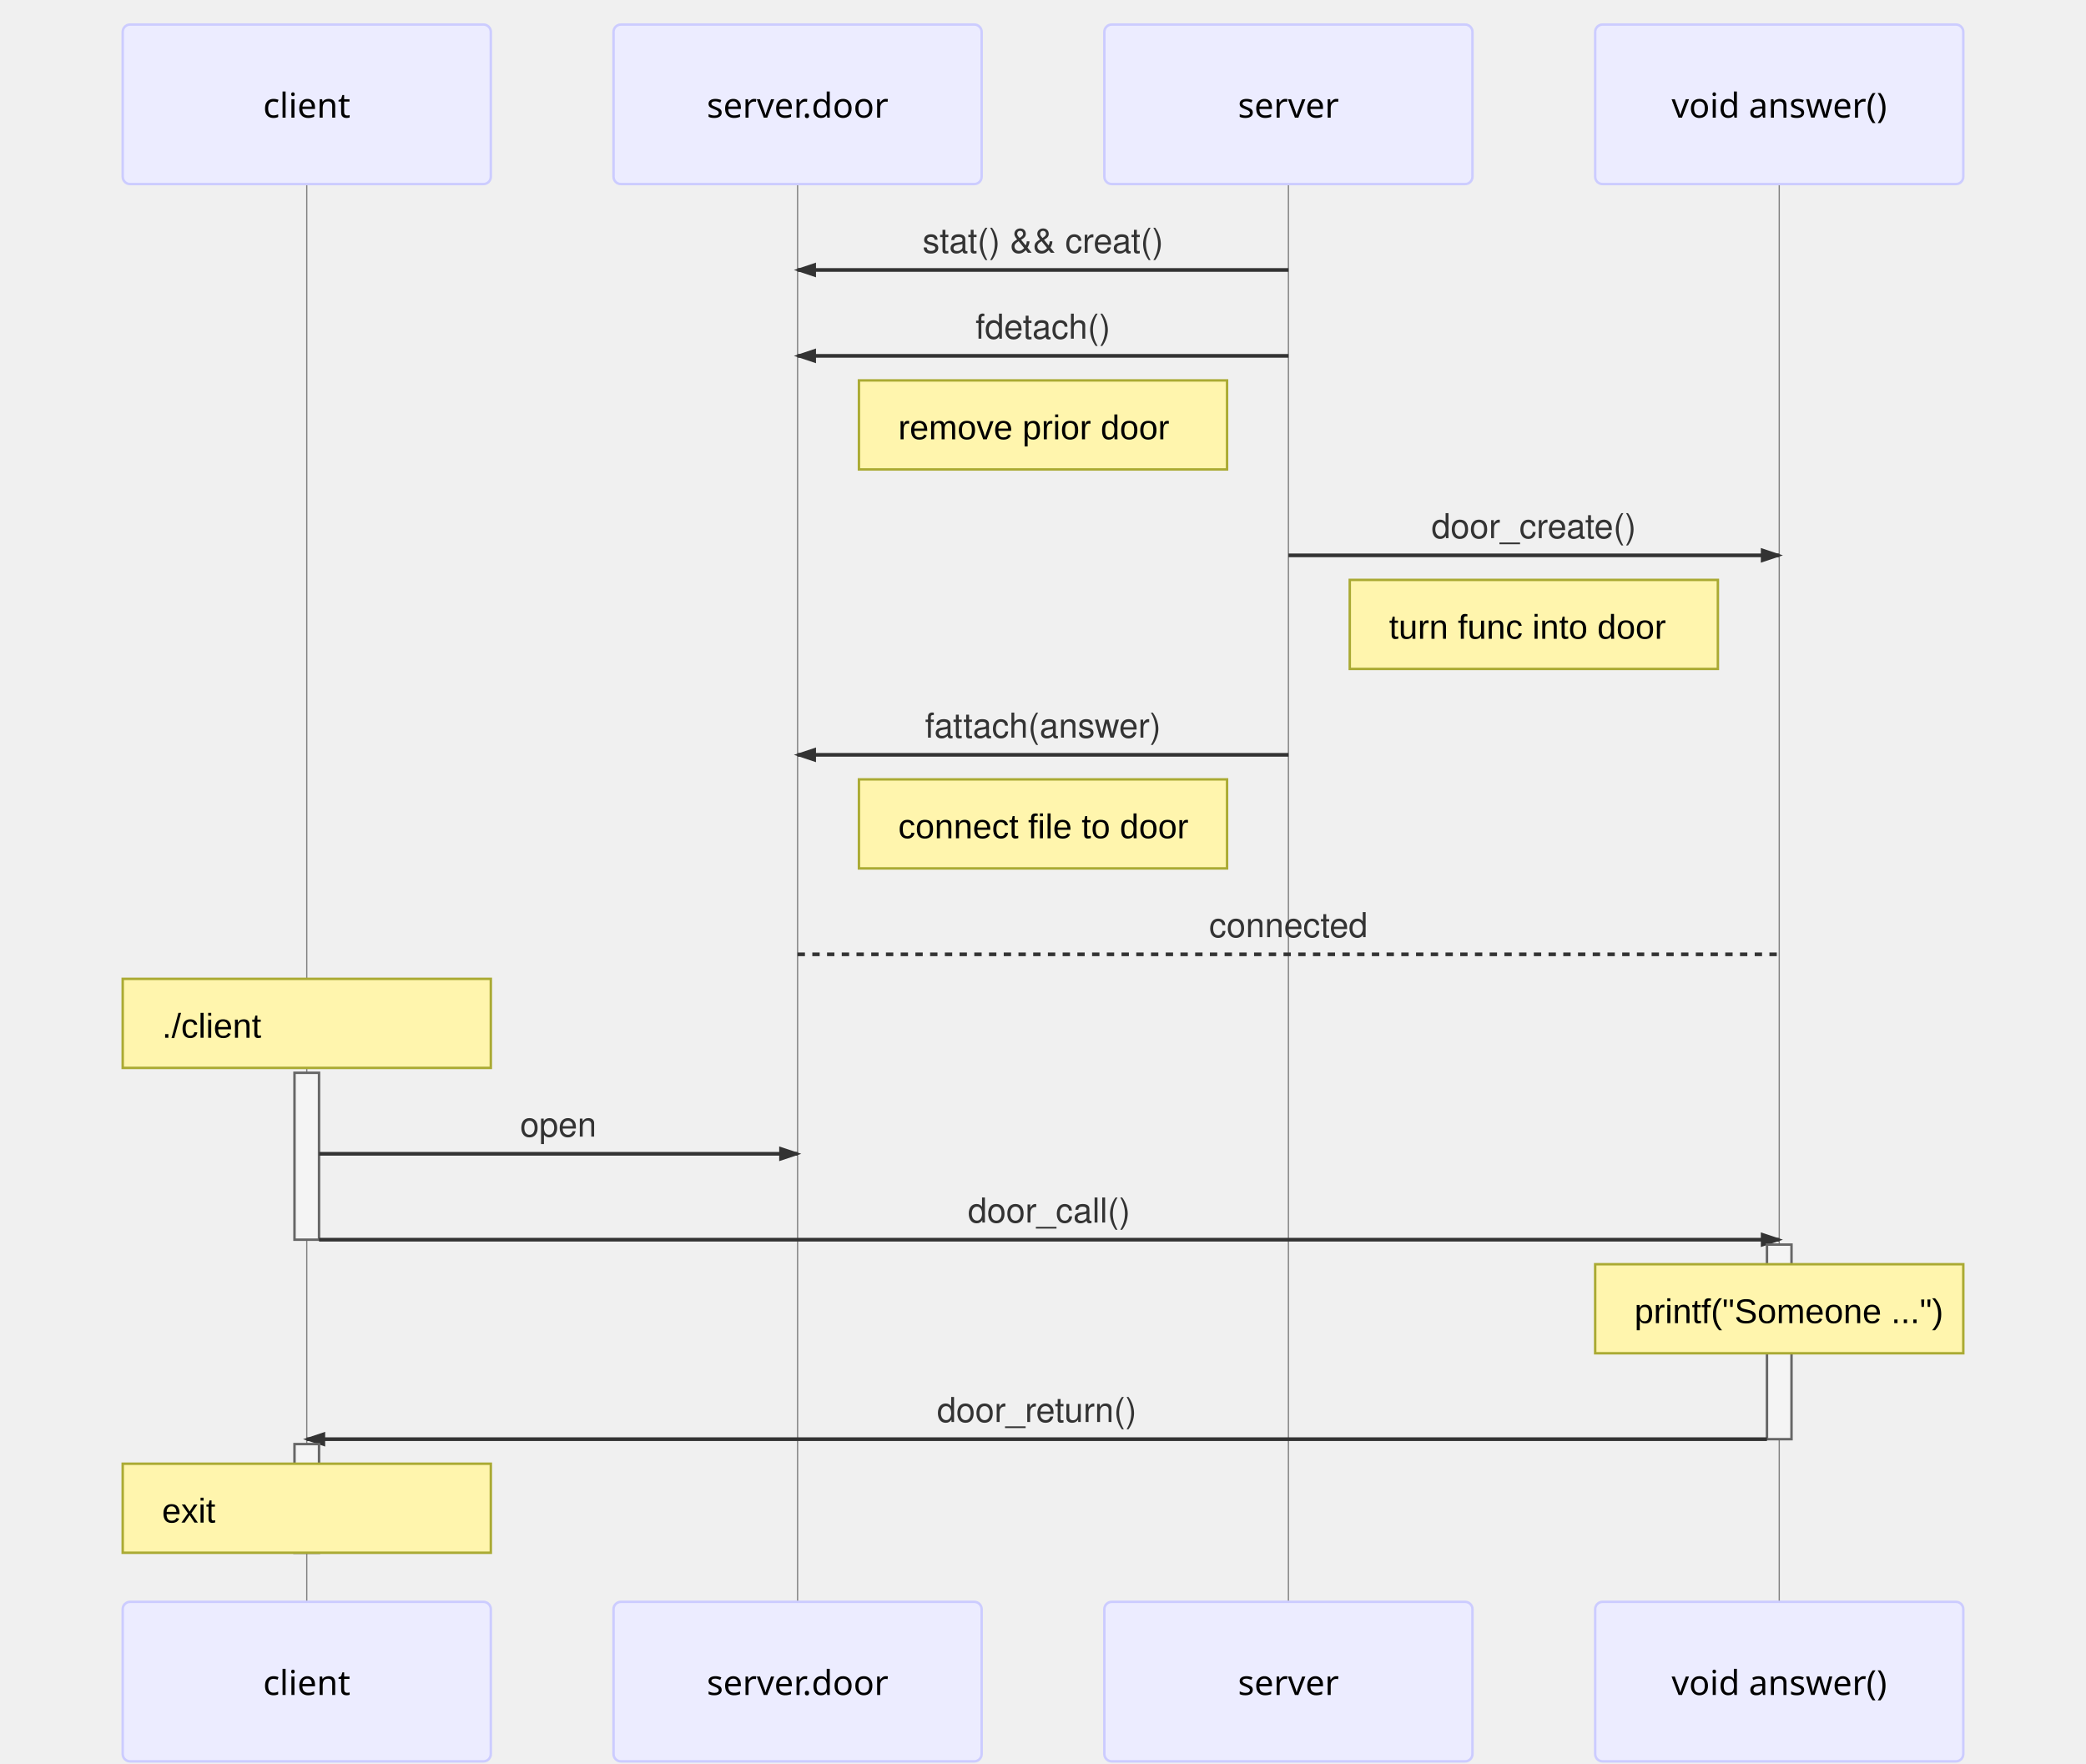
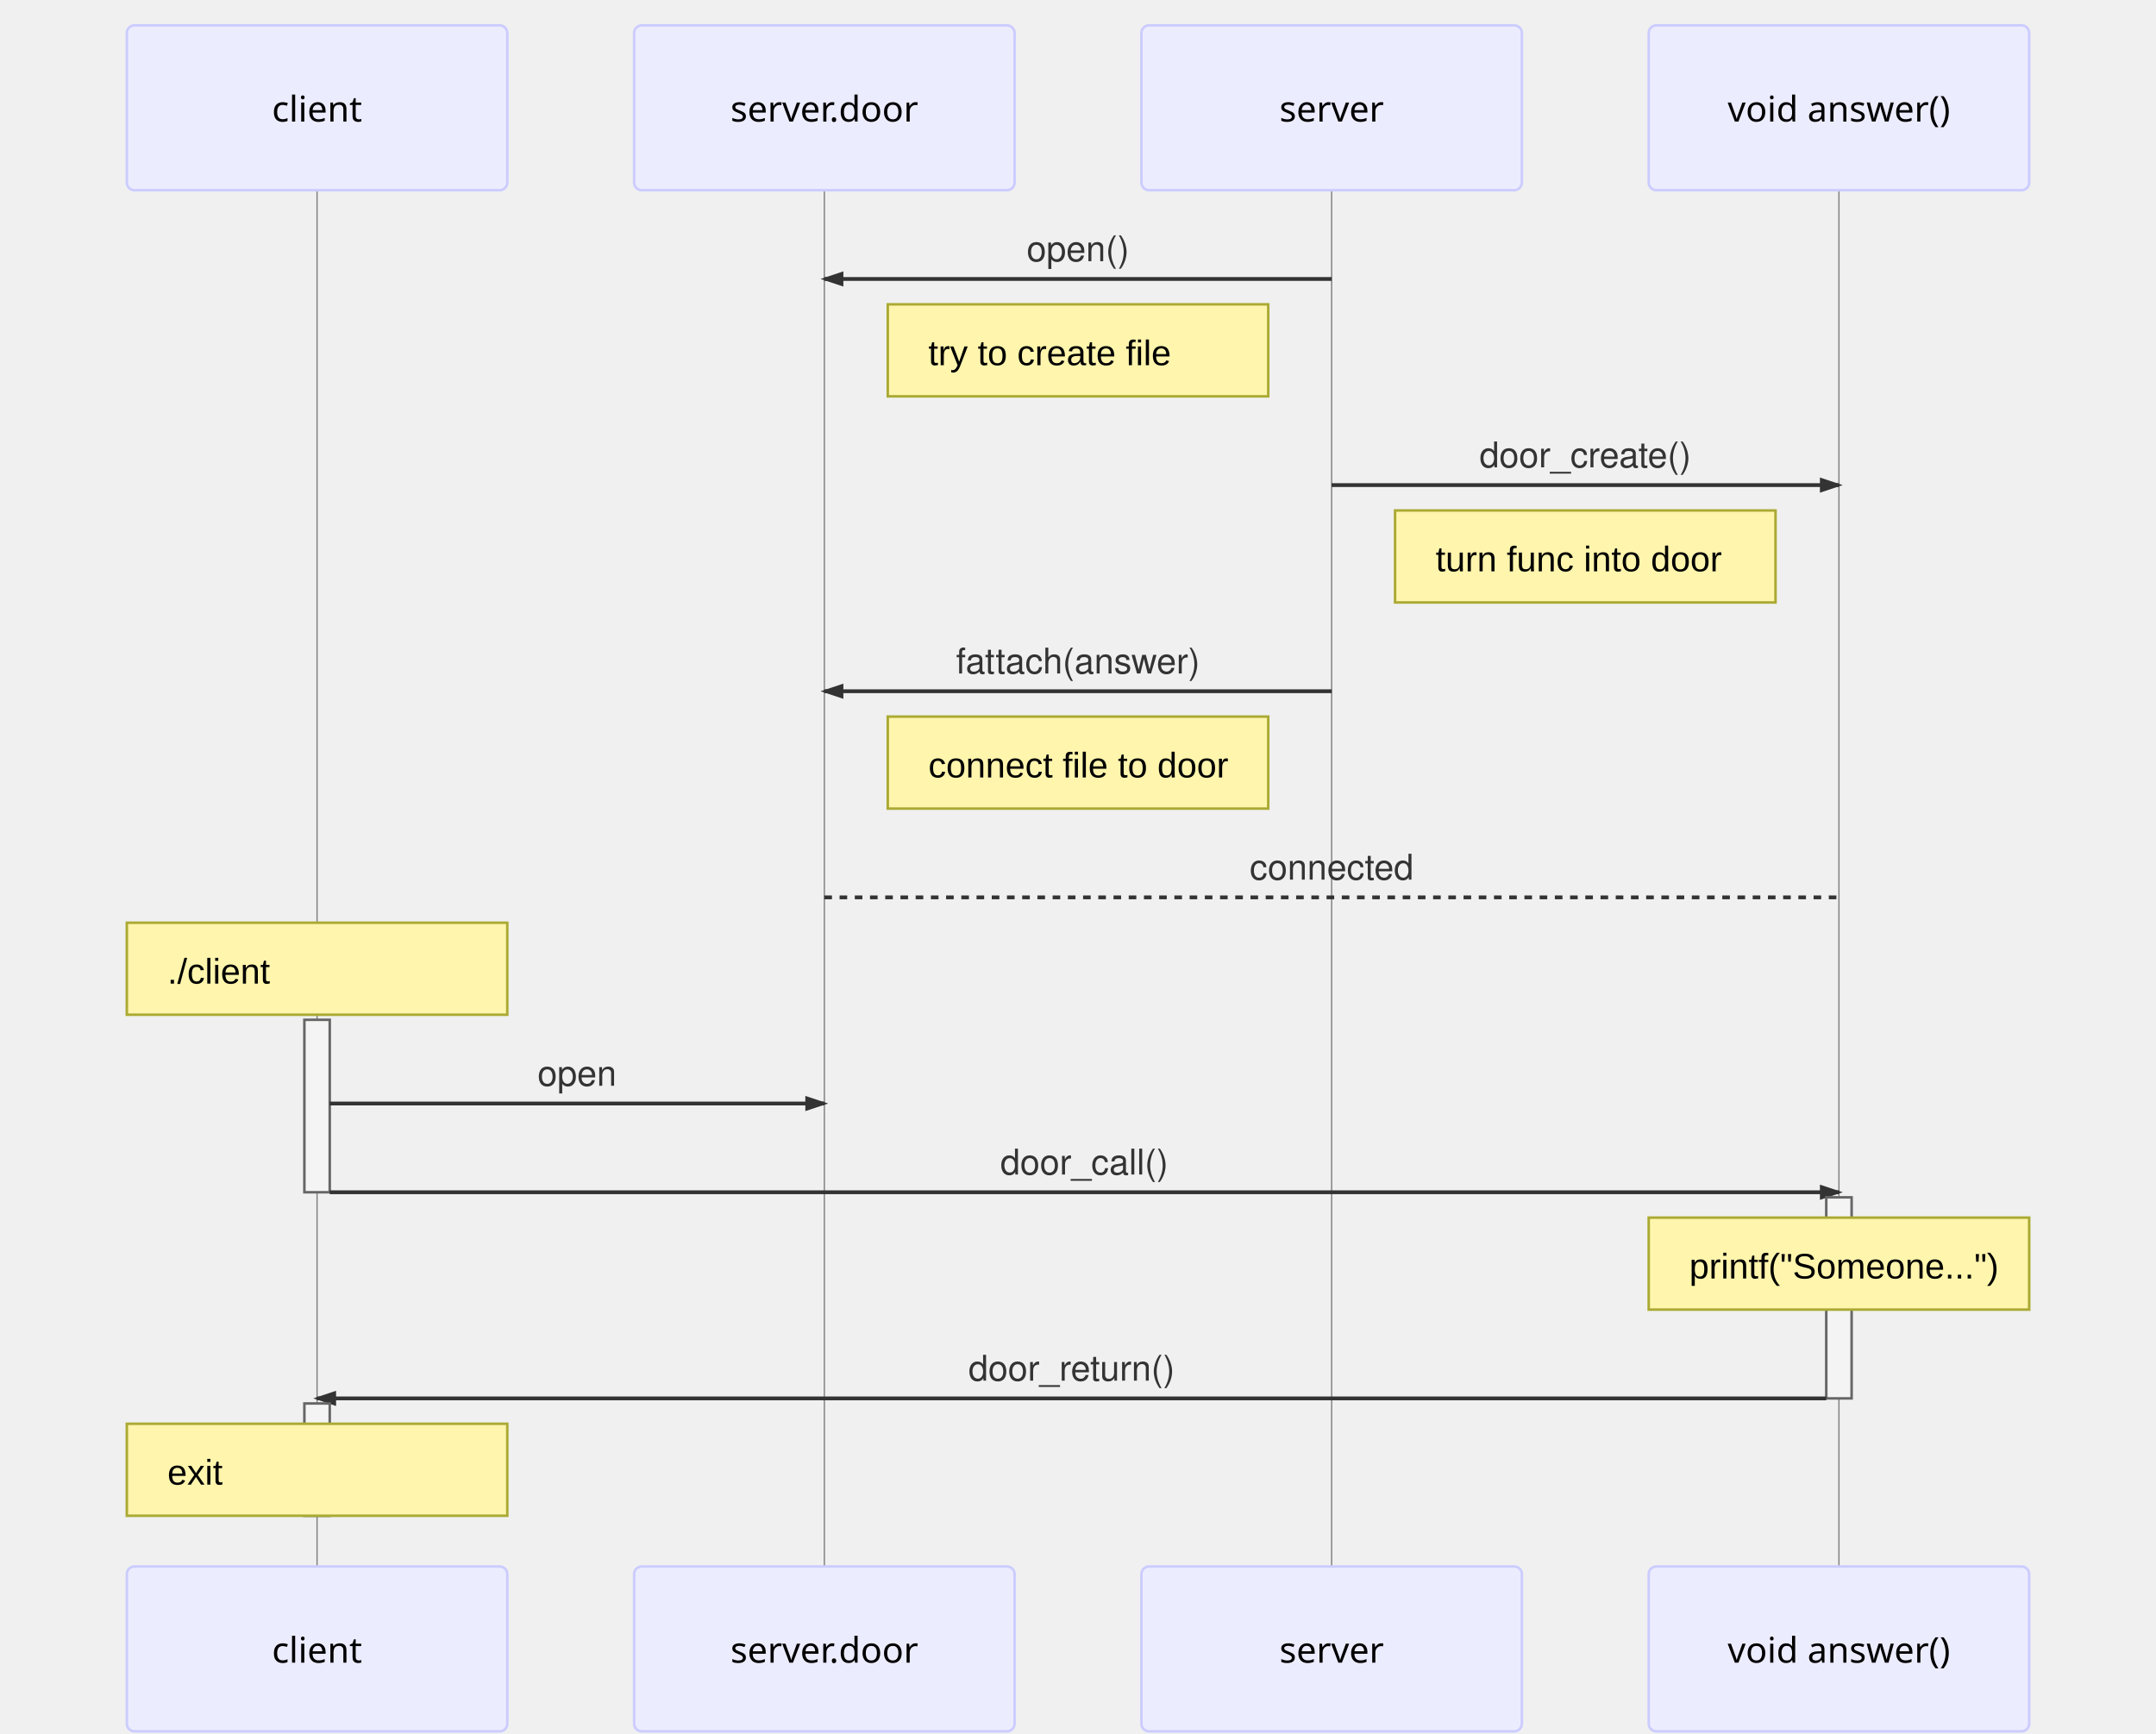
- <svg xmlns="http://www.w3.org/2000/svg" id="mermaid-1554605887289" width="100%" height="100%" style="max-width:850px;" viewBox="-50 -10 850 718.688">
+ <svg xmlns="http://www.w3.org/2000/svg" id="mermaid-1554934483603" width="100%" height="100%" style="max-width:850px;" viewBox="-50 -10 850 683.688">
  <style>


- #mermaid-1554605887289 .label {
+ #mermaid-1554934483603 .label {
  font-family: 'trebuchet ms', verdana, arial;
  color: #333; }

- #mermaid-1554605887289 .node rect,
- #mermaid-1554605887289 .node circle,
- #mermaid-1554605887289 .node ellipse,
- #mermaid-1554605887289 .node polygon {
+ #mermaid-1554934483603 .node rect,
+ #mermaid-1554934483603 .node circle,
+ #mermaid-1554934483603 .node ellipse,
+ #mermaid-1554934483603 .node polygon {
  fill: #ECECFF;
  stroke: #9370DB;
  stroke-width: 1px; }

- #mermaid-1554605887289 .node.clickable {
+ #mermaid-1554934483603 .node.clickable {
  cursor: pointer; }

- #mermaid-1554605887289 .arrowheadPath {
+ #mermaid-1554934483603 .arrowheadPath {
  fill: #333333; }

- #mermaid-1554605887289 .edgePath .path {
+ #mermaid-1554934483603 .edgePath .path {
  stroke: #333333;
  stroke-width: 1.5px; }

- #mermaid-1554605887289 .edgeLabel {
+ #mermaid-1554934483603 .edgeLabel {
  background-color: #e8e8e8; }

- #mermaid-1554605887289 .cluster rect {
+ #mermaid-1554934483603 .cluster rect {
  fill: #ffffde !important;
  stroke: #aaaa33 !important;
  stroke-width: 1px !important; }

- #mermaid-1554605887289 .cluster text {
+ #mermaid-1554934483603 .cluster text {
  fill: #333; }

- #mermaid-1554605887289 div.mermaidTooltip {
+ #mermaid-1554934483603 div.mermaidTooltip {
  position: absolute;
  text-align: center;
  max-width: 200px;
  padding: 2px;
  font-family: 'trebuchet ms', verdana, arial;
  font-size: 12px;
  background: #ffffde;
  border: 1px solid #aaaa33;
  border-radius: 2px;
  pointer-events: none;
  z-index: 100; }

- #mermaid-1554605887289 .actor {
+ #mermaid-1554934483603 .actor {
  stroke: #CCCCFF;
  fill: #ECECFF; }

- #mermaid-1554605887289 text.actor {
+ #mermaid-1554934483603 text.actor {
  fill: black;
  stroke: none; }

- #mermaid-1554605887289 .actor-line {
+ #mermaid-1554934483603 .actor-line {
  stroke: grey; }

- #mermaid-1554605887289 .messageLine0 {
+ #mermaid-1554934483603 .messageLine0 {
  stroke-width: 1.5;
  stroke-dasharray: '2 2';
  stroke: #333; }

- #mermaid-1554605887289 .messageLine1 {
+ #mermaid-1554934483603 .messageLine1 {
  stroke-width: 1.5;
  stroke-dasharray: '2 2';
  stroke: #333; }

- #mermaid-1554605887289 #arrowhead {
+ #mermaid-1554934483603 #arrowhead {
  fill: #333; }

- #mermaid-1554605887289 #crosshead path {
+ #mermaid-1554934483603 #crosshead path {
  fill: #333 !important;
  stroke: #333 !important; }

- #mermaid-1554605887289 .messageText {
+ #mermaid-1554934483603 .messageText {
  fill: #333;
  stroke: none; }

- #mermaid-1554605887289 .labelBox {
+ #mermaid-1554934483603 .labelBox {
  stroke: #CCCCFF;
  fill: #ECECFF; }

- #mermaid-1554605887289 .labelText {
+ #mermaid-1554934483603 .labelText {
  fill: black;
  stroke: none; }

- #mermaid-1554605887289 .loopText {
+ #mermaid-1554934483603 .loopText {
  fill: black;
  stroke: none; }

- #mermaid-1554605887289 .loopLine {
+ #mermaid-1554934483603 .loopLine {
  stroke-width: 2;
  stroke-dasharray: '2 2';
  stroke: #CCCCFF; }

- #mermaid-1554605887289 .note {
+ #mermaid-1554934483603 .note {
  stroke: #aaaa33;
  fill: #fff5ad; }

- #mermaid-1554605887289 .noteText {
+ #mermaid-1554934483603 .noteText {
  fill: black;
  stroke: none;
  font-family: 'trebuchet ms', verdana, arial;
  font-size: 14px; }

- #mermaid-1554605887289 .activation0 {
+ #mermaid-1554934483603 .activation0 {
  fill: #f4f4f4;
  stroke: #666; }

- #mermaid-1554605887289 .activation1 {
+ #mermaid-1554934483603 .activation1 {
  fill: #f4f4f4;
  stroke: #666; }

- #mermaid-1554605887289 .activation2 {
+ #mermaid-1554934483603 .activation2 {
  fill: #f4f4f4;
  stroke: #666; }


- #mermaid-1554605887289 .section {
+ #mermaid-1554934483603 .section {
  stroke: none;
  opacity: 0.2; }

- #mermaid-1554605887289 .section0 {
+ #mermaid-1554934483603 .section0 {
  fill: rgba(102, 102, 255, 0.49); }

- #mermaid-1554605887289 .section2 {
+ #mermaid-1554934483603 .section2 {
  fill: #fff400; }

- #mermaid-1554605887289 .section1,
- #mermaid-1554605887289 .section3 {
+ #mermaid-1554934483603 .section1,
+ #mermaid-1554934483603 .section3 {
  fill: white;
  opacity: 0.2; }

- #mermaid-1554605887289 .sectionTitle0 {
+ #mermaid-1554934483603 .sectionTitle0 {
  fill: #333; }

- #mermaid-1554605887289 .sectionTitle1 {
+ #mermaid-1554934483603 .sectionTitle1 {
  fill: #333; }

- #mermaid-1554605887289 .sectionTitle2 {
+ #mermaid-1554934483603 .sectionTitle2 {
  fill: #333; }

- #mermaid-1554605887289 .sectionTitle3 {
+ #mermaid-1554934483603 .sectionTitle3 {
  fill: #333; }

- #mermaid-1554605887289 .sectionTitle {
+ #mermaid-1554934483603 .sectionTitle {
  text-anchor: start;
  font-size: 11px;
  text-height: 14px; }


- #mermaid-1554605887289 .grid .tick {
+ #mermaid-1554934483603 .grid .tick {
  stroke: lightgrey;
  opacity: 0.3;
  shape-rendering: crispEdges; }

- #mermaid-1554605887289 .grid path {
+ #mermaid-1554934483603 .grid path {
  stroke-width: 0; }


- #mermaid-1554605887289 .today {
+ #mermaid-1554934483603 .today {
  fill: none;
  stroke: red;
  stroke-width: 2px; }



- #mermaid-1554605887289 .task {
+ #mermaid-1554934483603 .task {
  stroke-width: 2; }

- #mermaid-1554605887289 .taskText {
+ #mermaid-1554934483603 .taskText {
  text-anchor: middle;
  font-size: 11px; }

- #mermaid-1554605887289 .taskTextOutsideRight {
+ #mermaid-1554934483603 .taskTextOutsideRight {
  fill: black;
  text-anchor: start;
  font-size: 11px; }

- #mermaid-1554605887289 .taskTextOutsideLeft {
+ #mermaid-1554934483603 .taskTextOutsideLeft {
  fill: black;
  text-anchor: end;
  font-size: 11px; }


- #mermaid-1554605887289 .taskText0,
- #mermaid-1554605887289 .taskText1,
- #mermaid-1554605887289 .taskText2,
- #mermaid-1554605887289 .taskText3 {
+ #mermaid-1554934483603 .taskText0,
+ #mermaid-1554934483603 .taskText1,
+ #mermaid-1554934483603 .taskText2,
+ #mermaid-1554934483603 .taskText3 {
  fill: white; }

- #mermaid-1554605887289 .task0,
- #mermaid-1554605887289 .task1,
- #mermaid-1554605887289 .task2,
- #mermaid-1554605887289 .task3 {
+ #mermaid-1554934483603 .task0,
+ #mermaid-1554934483603 .task1,
+ #mermaid-1554934483603 .task2,
+ #mermaid-1554934483603 .task3 {
  fill: #8a90dd;
  stroke: #534fbc; }

- #mermaid-1554605887289 .taskTextOutside0,
- #mermaid-1554605887289 .taskTextOutside2 {
+ #mermaid-1554934483603 .taskTextOutside0,
+ #mermaid-1554934483603 .taskTextOutside2 {
  fill: black; }

- #mermaid-1554605887289 .taskTextOutside1,
- #mermaid-1554605887289 .taskTextOutside3 {
+ #mermaid-1554934483603 .taskTextOutside1,
+ #mermaid-1554934483603 .taskTextOutside3 {
  fill: black; }


- #mermaid-1554605887289 .active0,
- #mermaid-1554605887289 .active1,
- #mermaid-1554605887289 .active2,
- #mermaid-1554605887289 .active3 {
+ #mermaid-1554934483603 .active0,
+ #mermaid-1554934483603 .active1,
+ #mermaid-1554934483603 .active2,
+ #mermaid-1554934483603 .active3 {
  fill: #bfc7ff;
  stroke: #534fbc; }

- #mermaid-1554605887289 .activeText0,
- #mermaid-1554605887289 .activeText1,
- #mermaid-1554605887289 .activeText2,
- #mermaid-1554605887289 .activeText3 {
+ #mermaid-1554934483603 .activeText0,
+ #mermaid-1554934483603 .activeText1,
+ #mermaid-1554934483603 .activeText2,
+ #mermaid-1554934483603 .activeText3 {
  fill: black !important; }


- #mermaid-1554605887289 .done0,
- #mermaid-1554605887289 .done1,
- #mermaid-1554605887289 .done2,
- #mermaid-1554605887289 .done3 {
+ #mermaid-1554934483603 .done0,
+ #mermaid-1554934483603 .done1,
+ #mermaid-1554934483603 .done2,
+ #mermaid-1554934483603 .done3 {
  stroke: grey;
  fill: lightgrey;
  stroke-width: 2; }

- #mermaid-1554605887289 .doneText0,
- #mermaid-1554605887289 .doneText1,
- #mermaid-1554605887289 .doneText2,
- #mermaid-1554605887289 .doneText3 {
+ #mermaid-1554934483603 .doneText0,
+ #mermaid-1554934483603 .doneText1,
+ #mermaid-1554934483603 .doneText2,
+ #mermaid-1554934483603 .doneText3 {
  fill: black !important; }


- #mermaid-1554605887289 .crit0,
- #mermaid-1554605887289 .crit1,
- #mermaid-1554605887289 .crit2,
- #mermaid-1554605887289 .crit3 {
+ #mermaid-1554934483603 .crit0,
+ #mermaid-1554934483603 .crit1,
+ #mermaid-1554934483603 .crit2,
+ #mermaid-1554934483603 .crit3 {
  stroke: #ff8888;
  fill: red;
  stroke-width: 2; }

- #mermaid-1554605887289 .activeCrit0,
- #mermaid-1554605887289 .activeCrit1,
- #mermaid-1554605887289 .activeCrit2,
- #mermaid-1554605887289 .activeCrit3 {
+ #mermaid-1554934483603 .activeCrit0,
+ #mermaid-1554934483603 .activeCrit1,
+ #mermaid-1554934483603 .activeCrit2,
+ #mermaid-1554934483603 .activeCrit3 {
  stroke: #ff8888;
  fill: #bfc7ff;
  stroke-width: 2; }

- #mermaid-1554605887289 .doneCrit0,
- #mermaid-1554605887289 .doneCrit1,
- #mermaid-1554605887289 .doneCrit2,
- #mermaid-1554605887289 .doneCrit3 {
+ #mermaid-1554934483603 .doneCrit0,
+ #mermaid-1554934483603 .doneCrit1,
+ #mermaid-1554934483603 .doneCrit2,
+ #mermaid-1554934483603 .doneCrit3 {
  stroke: #ff8888;
  fill: lightgrey;
  stroke-width: 2;
  cursor: pointer;
  shape-rendering: crispEdges; }

- #mermaid-1554605887289 .doneCritText0,
- #mermaid-1554605887289 .doneCritText1,
- #mermaid-1554605887289 .doneCritText2,
- #mermaid-1554605887289 .doneCritText3 {
+ #mermaid-1554934483603 .doneCritText0,
+ #mermaid-1554934483603 .doneCritText1,
+ #mermaid-1554934483603 .doneCritText2,
+ #mermaid-1554934483603 .doneCritText3 {
  fill: black !important; }

- #mermaid-1554605887289 .activeCritText0,
- #mermaid-1554605887289 .activeCritText1,
- #mermaid-1554605887289 .activeCritText2,
- #mermaid-1554605887289 .activeCritText3 {
+ #mermaid-1554934483603 .activeCritText0,
+ #mermaid-1554934483603 .activeCritText1,
+ #mermaid-1554934483603 .activeCritText2,
+ #mermaid-1554934483603 .activeCritText3 {
  fill: black !important; }

- #mermaid-1554605887289 .titleText {
+ #mermaid-1554934483603 .titleText {
  text-anchor: middle;
  font-size: 18px;
  fill: black; }

- #mermaid-1554605887289 g.classGroup text {
+ #mermaid-1554934483603 g.classGroup text {
  fill: #9370DB;
  stroke: none;
  font-family: 'trebuchet ms', verdana, arial;
  font-size: 10px; }

- #mermaid-1554605887289 g.classGroup rect {
+ #mermaid-1554934483603 g.classGroup rect {
  fill: #ECECFF;
  stroke: #9370DB; }

- #mermaid-1554605887289 g.classGroup line {
-   stroke: #9370DB;
-   stroke-width: 1; }
- 
- #mermaid-1554605887289 .classLabel .box {
+ #mermaid-1554934483603 g.classGroup line {
+   stroke: #9370DB;
+   stroke-width: 1; }
+ 
+ #mermaid-1554934483603 .classLabel .box {
  stroke: none;
  stroke-width: 0;
  fill: #ECECFF;
  opacity: 0.5; }

- #mermaid-1554605887289 .classLabel .label {
+ #mermaid-1554934483603 .classLabel .label {
  fill: #9370DB;
  font-size: 10px; }

- #mermaid-1554605887289 .relation {
+ #mermaid-1554934483603 .relation {
  stroke: #9370DB;
  stroke-width: 1;
  fill: none; }

- #mermaid-1554605887289 #compositionStart {
-   fill: #9370DB;
-   stroke: #9370DB;
-   stroke-width: 1; }
- 
- #mermaid-1554605887289 #compositionEnd {
-   fill: #9370DB;
-   stroke: #9370DB;
-   stroke-width: 1; }
- 
- #mermaid-1554605887289 #aggregationStart {
+ #mermaid-1554934483603 #compositionStart {
+   fill: #9370DB;
+   stroke: #9370DB;
+   stroke-width: 1; }
+ 
+ #mermaid-1554934483603 #compositionEnd {
+   fill: #9370DB;
+   stroke: #9370DB;
+   stroke-width: 1; }
+ 
+ #mermaid-1554934483603 #aggregationStart {
  fill: #ECECFF;
  stroke: #9370DB;
  stroke-width: 1; }

- #mermaid-1554605887289 #aggregationEnd {
+ #mermaid-1554934483603 #aggregationEnd {
  fill: #ECECFF;
  stroke: #9370DB;
  stroke-width: 1; }

- #mermaid-1554605887289 #dependencyStart {
-   fill: #9370DB;
-   stroke: #9370DB;
-   stroke-width: 1; }
- 
- #mermaid-1554605887289 #dependencyEnd {
-   fill: #9370DB;
-   stroke: #9370DB;
-   stroke-width: 1; }
- 
- #mermaid-1554605887289 #extensionStart {
-   fill: #9370DB;
-   stroke: #9370DB;
-   stroke-width: 1; }
- 
- #mermaid-1554605887289 #extensionEnd {
-   fill: #9370DB;
-   stroke: #9370DB;
-   stroke-width: 1; }
- 
- #mermaid-1554605887289 .commit-id,
- #mermaid-1554605887289 .commit-msg,
- #mermaid-1554605887289 .branch-label {
+ #mermaid-1554934483603 #dependencyStart {
+   fill: #9370DB;
+   stroke: #9370DB;
+   stroke-width: 1; }
+ 
+ #mermaid-1554934483603 #dependencyEnd {
+   fill: #9370DB;
+   stroke: #9370DB;
+   stroke-width: 1; }
+ 
+ #mermaid-1554934483603 #extensionStart {
+   fill: #9370DB;
+   stroke: #9370DB;
+   stroke-width: 1; }
+ 
+ #mermaid-1554934483603 #extensionEnd {
+   fill: #9370DB;
+   stroke: #9370DB;
+   stroke-width: 1; }
+ 
+ #mermaid-1554934483603 .commit-id,
+ #mermaid-1554934483603 .commit-msg,
+ #mermaid-1554934483603 .branch-label {
  fill: lightgrey;
  color: lightgrey; }
</style>
-   <style>#mermaid-1554605887289 {
+   <style>#mermaid-1554934483603 {
    color: rgba(0, 0, 0, 0.651);
    font: normal normal normal normal 14px/21px "Chinese Quote", -apple-system, BlinkMacSystemFont, "Segoe UI", "PingFang SC", "Hiragino Sans GB", "Microsoft YaHei", "Helvetica Neue", Helvetica, Arial, sans-serif, "Apple Color Emoji", "Segoe UI Emoji", "Segoe UI Symbol";
  }</style>
  <g />
  <g>
-     <line id="actor4234" x1="75" y1="5" x2="75" y2="707.688" class="actor-line" stroke-width="0.5px" stroke="#999" />
+     <line id="actor1318" x1="75" y1="5" x2="75" y2="672.688" class="actor-line" stroke-width="0.5px" stroke="#999" />
    <rect x="0" y="0" fill="#eaeaea" stroke="#666" width="150" height="65" rx="3" ry="3" class="actor" />
    <text x="75" y="32.5" dominant-baseline="central" alignment-baseline="central" class="actor" style="text-anchor: middle; font-size: 14px; font-family: Open-Sans, sans-serif;">
      <tspan x="75" dy="0">client</tspan>
    </text>
  </g>
  <g>
-     <line id="actor4235" x1="275" y1="5" x2="275" y2="707.688" class="actor-line" stroke-width="0.5px" stroke="#999" />
+     <line id="actor1319" x1="275" y1="5" x2="275" y2="672.688" class="actor-line" stroke-width="0.5px" stroke="#999" />
    <rect x="200" y="0" fill="#eaeaea" stroke="#666" width="150" height="65" rx="3" ry="3" class="actor" />
    <text x="275" y="32.5" dominant-baseline="central" alignment-baseline="central" class="actor" style="text-anchor: middle; font-size: 14px; font-family: Open-Sans, sans-serif;">
      <tspan x="275" dy="0">server.door</tspan>
    </text>
  </g>
  <g>
-     <line id="actor4236" x1="475" y1="5" x2="475" y2="707.688" class="actor-line" stroke-width="0.5px" stroke="#999" />
+     <line id="actor1320" x1="475" y1="5" x2="475" y2="672.688" class="actor-line" stroke-width="0.5px" stroke="#999" />
    <rect x="400" y="0" fill="#eaeaea" stroke="#666" width="150" height="65" rx="3" ry="3" class="actor" />
    <text x="475" y="32.5" dominant-baseline="central" alignment-baseline="central" class="actor" style="text-anchor: middle; font-size: 14px; font-family: Open-Sans, sans-serif;">
      <tspan x="475" dy="0">server</tspan>
    </text>
  </g>
  <g>
-     <line id="actor4237" x1="675" y1="5" x2="675" y2="707.688" class="actor-line" stroke-width="0.5px" stroke="#999" />
+     <line id="actor1321" x1="675" y1="5" x2="675" y2="672.688" class="actor-line" stroke-width="0.5px" stroke="#999" />
    <rect x="600" y="0" fill="#eaeaea" stroke="#666" width="150" height="65" rx="3" ry="3" class="actor" />
    <text x="675" y="32.5" dominant-baseline="central" alignment-baseline="central" class="actor" style="text-anchor: middle; font-size: 14px; font-family: Open-Sans, sans-serif;">
      <tspan x="675" dy="0">void answer()</tspan>
    </text>
  </g>
  <defs>
    <marker id="arrowhead" refX="5" refY="2" markerWidth="6" markerHeight="4" orient="auto">
      <path d="M 0,0 V 4 L6,2 Z" />
    </marker>
  </defs>
  <defs>
    <marker id="crosshead" markerWidth="15" markerHeight="8" orient="auto" refX="16" refY="4">
      <path fill="black" stroke="#000000" stroke-width="1px" d="M 9,2 V 6 L16,4 Z" style="stroke-dasharray: 0px, 0px;" />
      <path fill="none" stroke="#000000" stroke-width="1px" d="M 0,1 L 6,7 M 6,1 L 0,7" style="stroke-dasharray: 0px, 0px;" />
    </marker>
  </defs>
  <g>
-     <text x="375" y="93" class="messageText" style="text-anchor: middle;">stat() &amp;&amp; creat()</text>
+     <text x="375" y="93" class="messageText" style="text-anchor: middle;">open()</text>
    <line x1="475" y1="100" x2="275" y2="100" class="messageLine0" stroke-width="2" stroke="black" marker-end="url(#arrowhead)" style="fill: none;" />
  </g>
  <g>
-     <text x="375" y="128" class="messageText" style="text-anchor: middle;">fdetach()</text>
-     <line x1="475" y1="135" x2="275" y2="135" class="messageLine0" stroke-width="2" stroke="black" marker-end="url(#arrowhead)" style="fill: none;" />
-   </g>
-   <g>
-     <rect x="300" y="145" fill="#EDF2AE" stroke="#666" width="150" height="36.281" rx="0" ry="0" class="note" />
-     <text x="296" y="169" fill="black" class="noteText">
-       <tspan x="316" fill="black">remove prior door</tspan>
-     </text>
-   </g>
-   <g>
-     <text x="575" y="209.281" class="messageText" style="text-anchor: middle;">door_create()</text>
-     <line x1="475" y1="216.281" x2="675" y2="216.281" class="messageLine0" stroke-width="2" stroke="black" marker-end="url(#arrowhead)" style="fill: none;" />
-   </g>
-   <g>
-     <rect x="500" y="226.281" fill="#EDF2AE" stroke="#666" width="150" height="36.281" rx="0" ry="0" class="note" />
-     <text x="496" y="250.281" fill="black" class="noteText">
+     <rect x="300" y="110" fill="#EDF2AE" stroke="#666" width="150" height="36.281" rx="0" ry="0" class="note" />
+     <text x="296" y="134" fill="black" class="noteText">
+       <tspan x="316" fill="black">try to create file</tspan>
+     </text>
+   </g>
+   <g>
+     <text x="575" y="174.281" class="messageText" style="text-anchor: middle;">door_create()</text>
+     <line x1="475" y1="181.281" x2="675" y2="181.281" class="messageLine0" stroke-width="2" stroke="black" marker-end="url(#arrowhead)" style="fill: none;" />
+   </g>
+   <g>
+     <rect x="500" y="191.281" fill="#EDF2AE" stroke="#666" width="150" height="36.281" rx="0" ry="0" class="note" />
+     <text x="496" y="215.281" fill="black" class="noteText">
      <tspan x="516" fill="black">turn func into door</tspan>
    </text>
  </g>
  <g>
-     <text x="375" y="290.562" class="messageText" style="text-anchor: middle;">fattach(answer)</text>
-     <line x1="475" y1="297.562" x2="275" y2="297.562" class="messageLine0" stroke-width="2" stroke="black" marker-end="url(#arrowhead)" style="fill: none;" />
-   </g>
-   <g>
-     <rect x="300" y="307.562" fill="#EDF2AE" stroke="#666" width="150" height="36.281" rx="0" ry="0" class="note" />
-     <text x="296" y="331.562" fill="black" class="noteText">
+     <text x="375" y="255.562" class="messageText" style="text-anchor: middle;">fattach(answer)</text>
+     <line x1="475" y1="262.562" x2="275" y2="262.562" class="messageLine0" stroke-width="2" stroke="black" marker-end="url(#arrowhead)" style="fill: none;" />
+   </g>
+   <g>
+     <rect x="300" y="272.562" fill="#EDF2AE" stroke="#666" width="150" height="36.281" rx="0" ry="0" class="note" />
+     <text x="296" y="296.562" fill="black" class="noteText">
      <tspan x="316" fill="black">connect file to door</tspan>
    </text>
  </g>
  <g>
-     <text x="475" y="371.844" class="messageText" style="text-anchor: middle;">connected</text>
-     <line x1="275" y1="378.844" x2="675" y2="378.844" class="messageLine1" stroke-width="2" stroke="black" style="stroke-dasharray: 3px, 3px; fill: none;" />
-   </g>
-   <g>
-     <rect x="0" y="388.844" fill="#EDF2AE" stroke="#666" width="150" height="36.281" rx="0" ry="0" class="note" />
-     <text x="-4" y="412.844" fill="black" class="noteText">
+     <text x="475" y="336.844" class="messageText" style="text-anchor: middle;">connected</text>
+     <line x1="275" y1="343.844" x2="675" y2="343.844" class="messageLine1" stroke-width="2" stroke="black" style="stroke-dasharray: 3px, 3px; fill: none;" />
+   </g>
+   <g>
+     <rect x="0" y="353.844" fill="#EDF2AE" stroke="#666" width="150" height="36.281" rx="0" ry="0" class="note" />
+     <text x="-4" y="377.844" fill="black" class="noteText">
      <tspan x="16" fill="black">./client</tspan>
    </text>
  </g>
  <g>
-     <rect x="70" y="427.125" fill="#EDF2AE" stroke="#666" width="10" height="68" rx="0" ry="0" class="activation0" />
-   </g>
-   <g>
-     <text x="177.5" y="453.125" class="messageText" style="text-anchor: middle;">open</text>
-     <line x1="80" y1="460.125" x2="275" y2="460.125" class="messageLine0" stroke-width="2" stroke="black" marker-end="url(#arrowhead)" style="fill: none;" />
-   </g>
-   <g>
-     <text x="377.5" y="488.125" class="messageText" style="text-anchor: middle;">door_call()</text>
-     <line x1="80" y1="495.125" x2="675" y2="495.125" class="messageLine0" stroke-width="2" stroke="black" marker-end="url(#arrowhead)" style="fill: none;" />
-   </g>
-   <g>
-     <rect x="670" y="497.125" fill="#EDF2AE" stroke="#666" width="10" height="79.281" rx="0" ry="0" class="activation0" />
-   </g>
-   <g>
-     <rect x="600" y="505.125" fill="#EDF2AE" stroke="#666" width="150" height="36.281" rx="0" ry="0" class="note" />
-     <text x="596" y="529.125" fill="black" class="noteText">
-       <tspan x="616" fill="black">printf("Someone ...")</tspan>
-     </text>
-   </g>
-   <g>
-     <text x="372.5" y="569.406" class="messageText" style="text-anchor: middle;">door_return()</text>
-     <line x1="670" y1="576.406" x2="75" y2="576.406" class="messageLine0" stroke-width="2" stroke="black" marker-end="url(#arrowhead)" style="fill: none;" />
-   </g>
-   <g>
-     <rect x="70" y="578.406" fill="#EDF2AE" stroke="#666" width="10" height="44.281" rx="0" ry="0" class="activation0" />
-   </g>
-   <g>
-     <rect x="0" y="586.406" fill="#EDF2AE" stroke="#666" width="150" height="36.281" rx="0" ry="0" class="note" />
-     <text x="-4" y="610.406" fill="black" class="noteText">
+     <rect x="70" y="392.125" fill="#EDF2AE" stroke="#666" width="10" height="68" rx="0" ry="0" class="activation0" />
+   </g>
+   <g>
+     <text x="177.5" y="418.125" class="messageText" style="text-anchor: middle;">open</text>
+     <line x1="80" y1="425.125" x2="275" y2="425.125" class="messageLine0" stroke-width="2" stroke="black" marker-end="url(#arrowhead)" style="fill: none;" />
+   </g>
+   <g>
+     <text x="377.5" y="453.125" class="messageText" style="text-anchor: middle;">door_call()</text>
+     <line x1="80" y1="460.125" x2="675" y2="460.125" class="messageLine0" stroke-width="2" stroke="black" marker-end="url(#arrowhead)" style="fill: none;" />
+   </g>
+   <g>
+     <rect x="670" y="462.125" fill="#EDF2AE" stroke="#666" width="10" height="79.281" rx="0" ry="0" class="activation0" />
+   </g>
+   <g>
+     <rect x="600" y="470.125" fill="#EDF2AE" stroke="#666" width="150" height="36.281" rx="0" ry="0" class="note" />
+     <text x="596" y="494.125" fill="black" class="noteText">
+       <tspan x="616" fill="black">printf("Someone...")</tspan>
+     </text>
+   </g>
+   <g>
+     <text x="372.5" y="534.406" class="messageText" style="text-anchor: middle;">door_return()</text>
+     <line x1="670" y1="541.406" x2="75" y2="541.406" class="messageLine0" stroke-width="2" stroke="black" marker-end="url(#arrowhead)" style="fill: none;" />
+   </g>
+   <g>
+     <rect x="70" y="543.406" fill="#EDF2AE" stroke="#666" width="10" height="44.281" rx="0" ry="0" class="activation0" />
+   </g>
+   <g>
+     <rect x="0" y="551.406" fill="#EDF2AE" stroke="#666" width="150" height="36.281" rx="0" ry="0" class="note" />
+     <text x="-4" y="575.406" fill="black" class="noteText">
      <tspan x="16" fill="black">exit</tspan>
    </text>
  </g>
  <g>
-     <rect x="0" y="642.688" fill="#eaeaea" stroke="#666" width="150" height="65" rx="3" ry="3" class="actor" />
-     <text x="75" y="675.188" dominant-baseline="central" alignment-baseline="central" class="actor" style="text-anchor: middle; font-size: 14px; font-family: Open-Sans, sans-serif;">
+     <rect x="0" y="607.688" fill="#eaeaea" stroke="#666" width="150" height="65" rx="3" ry="3" class="actor" />
+     <text x="75" y="640.188" dominant-baseline="central" alignment-baseline="central" class="actor" style="text-anchor: middle; font-size: 14px; font-family: Open-Sans, sans-serif;">
      <tspan x="75" dy="0">client</tspan>
    </text>
  </g>
  <g>
-     <rect x="200" y="642.688" fill="#eaeaea" stroke="#666" width="150" height="65" rx="3" ry="3" class="actor" />
-     <text x="275" y="675.188" dominant-baseline="central" alignment-baseline="central" class="actor" style="text-anchor: middle; font-size: 14px; font-family: Open-Sans, sans-serif;">
+     <rect x="200" y="607.688" fill="#eaeaea" stroke="#666" width="150" height="65" rx="3" ry="3" class="actor" />
+     <text x="275" y="640.188" dominant-baseline="central" alignment-baseline="central" class="actor" style="text-anchor: middle; font-size: 14px; font-family: Open-Sans, sans-serif;">
      <tspan x="275" dy="0">server.door</tspan>
    </text>
  </g>
  <g>
-     <rect x="400" y="642.688" fill="#eaeaea" stroke="#666" width="150" height="65" rx="3" ry="3" class="actor" />
-     <text x="475" y="675.188" dominant-baseline="central" alignment-baseline="central" class="actor" style="text-anchor: middle; font-size: 14px; font-family: Open-Sans, sans-serif;">
+     <rect x="400" y="607.688" fill="#eaeaea" stroke="#666" width="150" height="65" rx="3" ry="3" class="actor" />
+     <text x="475" y="640.188" dominant-baseline="central" alignment-baseline="central" class="actor" style="text-anchor: middle; font-size: 14px; font-family: Open-Sans, sans-serif;">
      <tspan x="475" dy="0">server</tspan>
    </text>
  </g>
  <g>
-     <rect x="600" y="642.688" fill="#eaeaea" stroke="#666" width="150" height="65" rx="3" ry="3" class="actor" />
-     <text x="675" y="675.188" dominant-baseline="central" alignment-baseline="central" class="actor" style="text-anchor: middle; font-size: 14px; font-family: Open-Sans, sans-serif;">
+     <rect x="600" y="607.688" fill="#eaeaea" stroke="#666" width="150" height="65" rx="3" ry="3" class="actor" />
+     <text x="675" y="640.188" dominant-baseline="central" alignment-baseline="central" class="actor" style="text-anchor: middle; font-size: 14px; font-family: Open-Sans, sans-serif;">
      <tspan x="675" dy="0">void answer()</tspan>
    </text>
  </g>
</svg>
